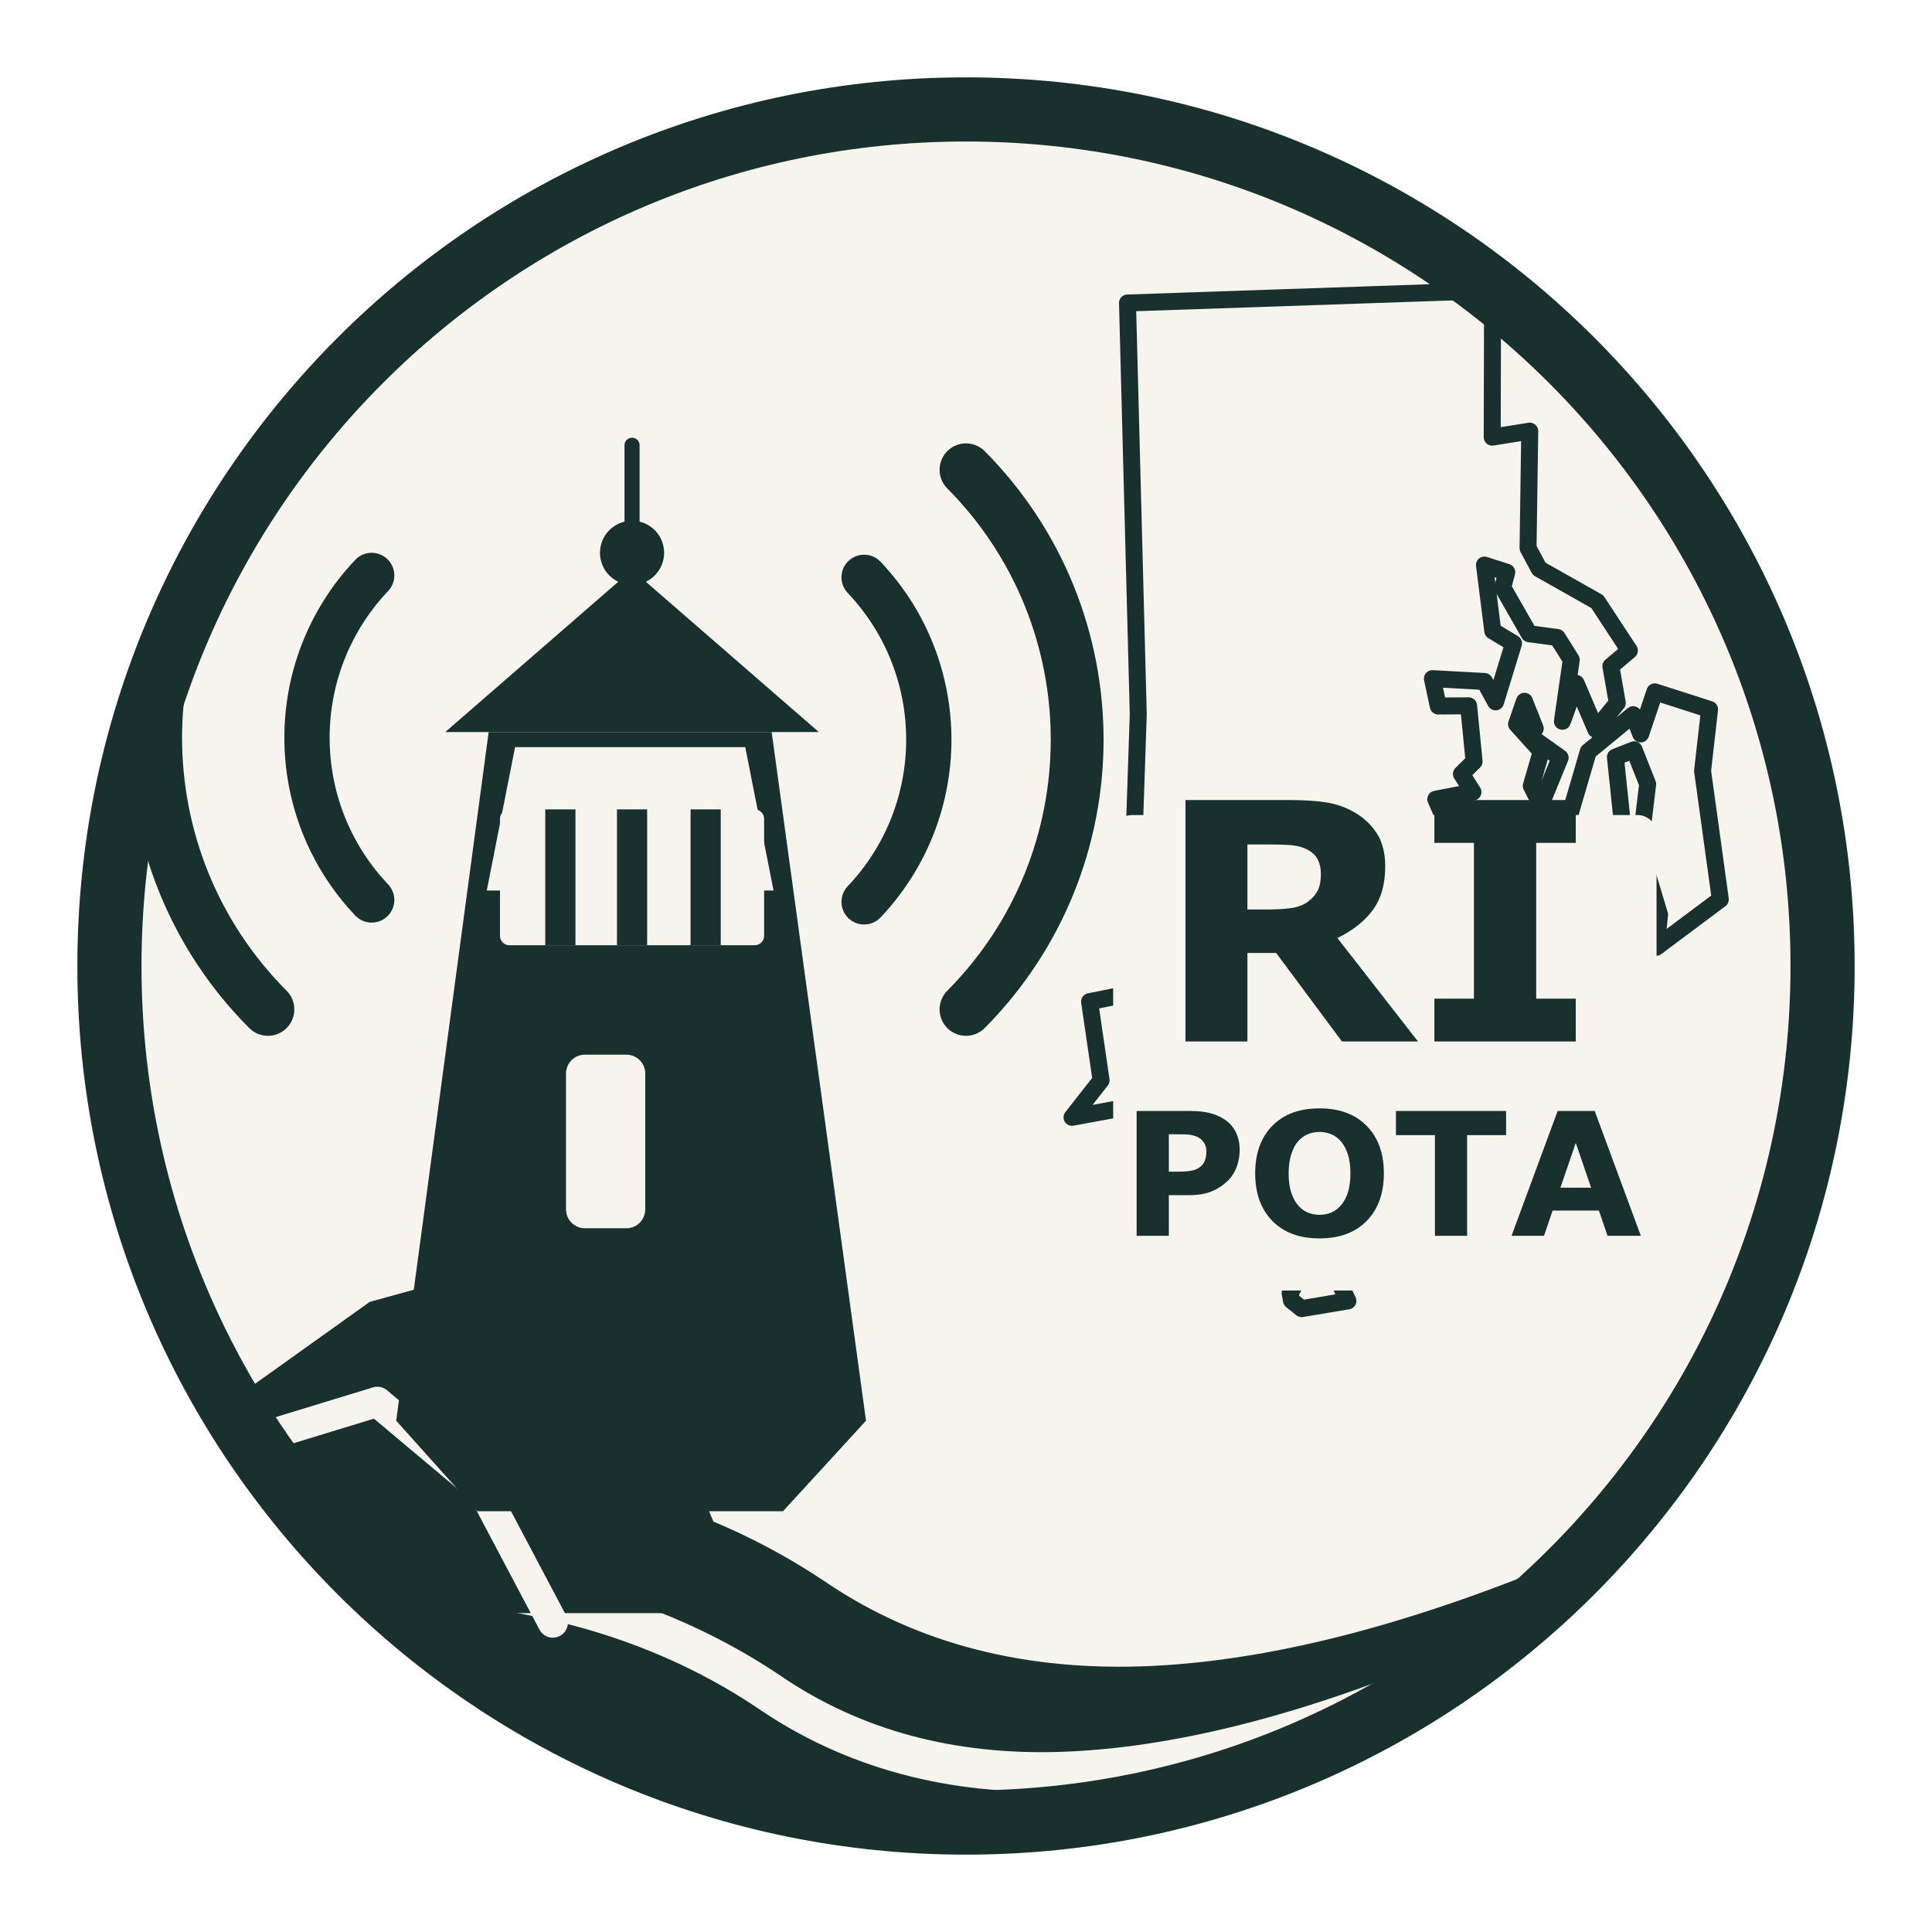
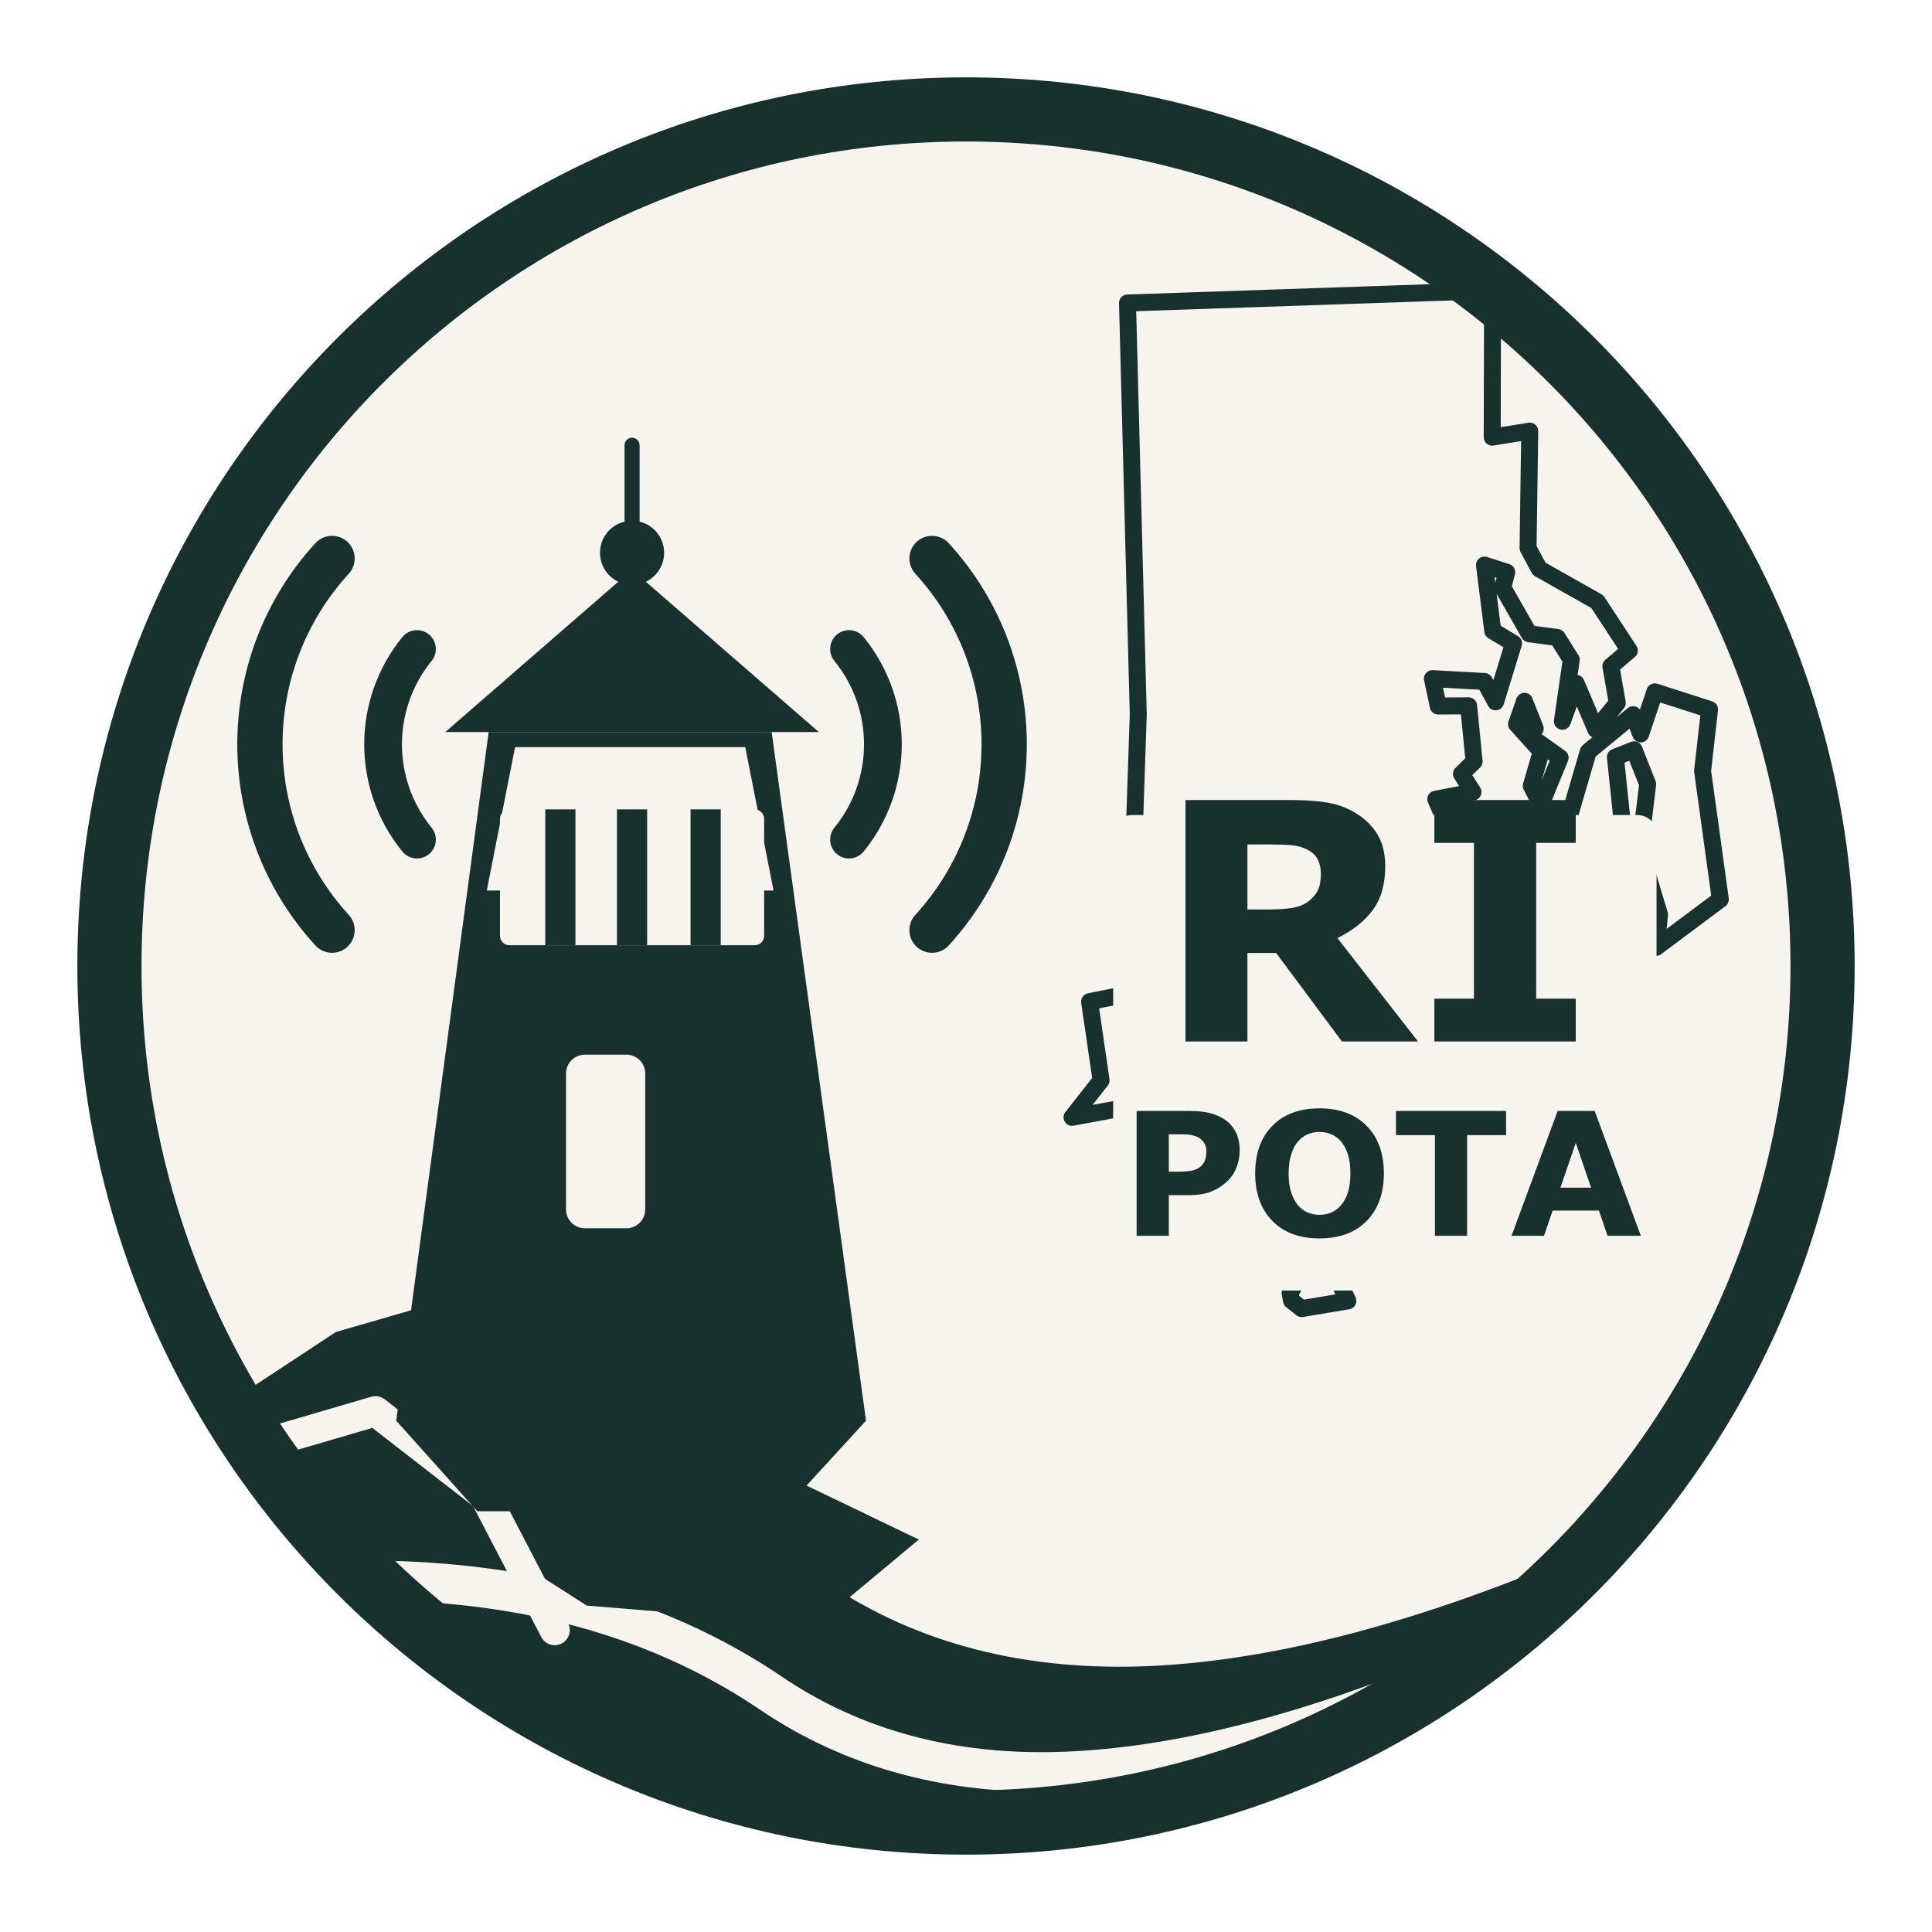
<svg xmlns="http://www.w3.org/2000/svg" viewBox="0 0 1024 1024" role="img" aria-labelledby="title desc">
  <defs>
    <clipPath id="badge-clip">
      <circle cx="512" cy="512" r="456" />
    </clipPath>
  </defs>
  <circle cx="512" cy="512" r="454" fill="#f7f4ed" />
  <g clip-path="url(#badge-clip)">
    <path fill="#18312f" d="M37 803c93-32 176-42 247-30 55 9 103 29 144 58 47 32 104 47 171 45 66-3 140-22 221-56 52-22 108-28 169-19v199H37z" />
    <path fill="none" stroke="#f7f4ed" stroke-linecap="round" stroke-linejoin="round" stroke-width="24" d="M54 801c83-28 158-39 226-32 61 7 116 27 165 60 46 31 101 45 165 42 63-3 135-22 214-55 50-21 105-28 165-20" />
    <path fill="none" stroke="#f7f4ed" stroke-linecap="round" stroke-linejoin="round" stroke-width="21" d="M33 868c70-24 136-34 198-29 69 5 128 25 177 58 44 30 96 44 155 42 59-2 127-19 202-50 68-28 143-36 224-23" />
-     <path fill="#18312f" d="M112 750l84-60 80-22 62 45 61 142H70z" />
-     <path fill="none" stroke="#f7f4ed" stroke-linecap="round" stroke-linejoin="round" stroke-width="16" d="M128 765l72-22 56 47 37 70" />
+     <path fill="#18312f" d="M96 760l82-54 83-24 64 29 58 55 104 50-54 45-122-10-86-55-93-18-80 29z" />
+     <path fill="none" stroke="#f7f4ed" stroke-linecap="round" stroke-linejoin="round" stroke-width="16" d="M117 772l82-24 58 45 37 71" />
    <path fill="#18312f" d="M259 388h150l50 365-44 48H253l-43-48z" />
    <path fill="#f7f4ed" d="M273 396h122l15 76H258z" />
    <path fill="#18312f" d="M236 388l99-86 99 86z" />
    <circle cx="335" cy="293" r="17" fill="#18312f" />
    <path fill="none" stroke="#18312f" stroke-linecap="round" stroke-linejoin="round" stroke-width="8" d="M335 276v-40" />
    <rect x="265" y="429" width="140" height="72" rx="5" fill="#f7f4ed" />
    <rect x="289" y="429" width="16" height="72" fill="#18312f" />
    <rect x="327" y="429" width="16" height="72" fill="#18312f" />
    <rect x="366" y="429" width="16" height="72" fill="#18312f" />
    <rect x="300" y="559" width="42" height="92" rx="10" fill="#f7f4ed" />
-     <path fill="none" stroke="#18312f" stroke-linecap="round" stroke-linejoin="round" stroke-width="28" d="M142 247a204 204 0 0 0 0 288" />
-     <path fill="none" stroke="#18312f" stroke-linecap="round" stroke-linejoin="round" stroke-width="24" d="M197 305a125 125 0 0 0 0 172" />
-     <path fill="none" stroke="#18312f" stroke-linecap="round" stroke-linejoin="round" stroke-width="24" d="M458 306a125 125 0 0 1 0 172" />
-     <path fill="none" stroke="#18312f" stroke-linecap="round" stroke-linejoin="round" stroke-width="28" d="M512 249a203 203 0 0 1 0 286" />
+     <path fill="none" stroke="#18312f" stroke-linecap="round" stroke-linejoin="round" stroke-width="24" d="M176 296a146 146 0 0 0 0 197" />
+     <path fill="none" stroke="#18312f" stroke-linecap="round" stroke-linejoin="round" stroke-width="20" d="M221 344a80 80 0 0 0 0 101" />
+     <path fill="none" stroke="#18312f" stroke-linecap="round" stroke-linejoin="round" stroke-width="20" d="M450 344a80 80 0 0 1 0 101" />
+     <path fill="none" stroke="#18312f" stroke-linecap="round" stroke-linejoin="round" stroke-width="24" d="M494 296a146 146 0 0 1 0 197" />
    <path fill="none" stroke="#18312f" stroke-linecap="round" stroke-linejoin="round" stroke-width="9" d="M803.8 383.8L808.0 371.7L813.7 386.1L808.5 388.5L826.9 401.6L816.7 426.5L811.6 416.5L816.9 398.3L803.8 383.8ZM799.6 498.8L811.9 486.3L812.1 493.9L821.1 489.0L815.8 463.4L823.5 461.1L841.8 398.4L865.6 378.8L869.6 389.0L877.1 366.7L906.1 376.0L902.4 408.6L911.8 476.7L877.8 502.1L879.6 484.8L865.3 437.4L870.5 438.8L873.3 415.6L866.1 397.4L856.2 401.3L862.1 457.6L852.8 481.1L856.3 489.9L835.5 481.9L824.0 505.4L817.7 499.8L803.9 506.2L799.6 498.8ZM782.2 499.3L796.2 429.3L803.6 488.2L794.0 491.3L788.8 482.7L791.0 494.9L782.6 506.9L782.1 503.0L782.2 499.3ZM683.8 685.4L698.8 658.7L700.2 641.5L711.1 652.8L705.4 670.5L714.4 689.5L689.9 693.6L684.5 689.3L683.8 685.4ZM568.2 592.2L583.6 572.6L577.5 530.9L598.3 526.7L603.3 378.6L597.6 160.6L791.1 154.0L790.9 231.7L810.8 228.5L809.9 290.5L815.8 301.5L846.6 318.9L863.6 344.8L853.8 353.1L857.2 372.6L845.8 386.6L835.4 362.2L828.1 382.3L832.8 349.7L825.4 337.9L810.5 335.9L796.5 311.4L798.6 303.3L786.8 299.5L791.2 334.4L802.2 341.0L792.7 372.0L786.8 361.2L759.2 359.7L762.3 374.2L778.4 374.1L781.3 403.6L774.6 410.2L780.7 419.8L761.0 423.6L775.3 456.6L773.9 492.0L756.6 516.6L757.9 531.0L745.0 561.6L734.8 553.0L712.3 552.8L636.1 579.7L568.2 592.2Z" />
    <rect x="590" y="432" width="288" height="252" rx="10" fill="#f7f4ed" />
    <path fill="#18312f" d="M700.09 463.23Q700.09 458.41 698.11 454.98Q696.13 451.54 691.32 449.56Q687.97 448.19 683.50 447.89Q679.03 447.59 673.10 447.59L661.16 447.59L661.16 482.05L671.30 482.05Q679.20 482.05 684.53 481.27Q689.86 480.50 693.47 477.75Q696.91 475.09 698.50 471.86Q700.09 468.64 700.09 463.23M708.85 497.17L751.56 552L711.26 552L676.37 505.08L661.16 505.08L661.16 552L628.33 552L628.33 424.04L683.67 424.04Q695.02 424.04 703.18 425.33Q711.34 426.62 718.48 430.91Q725.70 435.21 729.95 442.04Q734.20 448.88 734.20 459.19Q734.20 473.37 727.63 482.30Q721.05 491.24 708.85 497.17M835.18 529.31L835.18 552L760.24 552L760.24 529.31L781.21 529.31L781.21 446.73L760.24 446.73L760.24 424.04L835.18 424.04L835.18 446.73L814.21 446.73L814.21 529.31" />
    <path fill="#18312f" d="M657.05 609.72Q657.05 614.17 655.50 618.41Q653.94 622.65 651.05 625.54Q647.10 629.45 642.23 631.45Q637.37 633.45 630.12 633.45L619.50 633.45L619.50 655L602.44 655L602.44 588.84L630.52 588.84Q636.83 588.84 641.17 589.93Q645.50 591.02 648.83 593.19Q652.83 595.81 654.94 599.90Q657.05 603.99 657.05 609.72M639.41 610.12Q639.41 607.32 637.90 605.30Q636.39 603.28 634.39 602.48Q631.72 601.41 629.19 601.30Q626.66 601.19 622.44 601.19L619.50 601.19L619.50 621.01L624.39 621.01Q628.75 621.01 631.57 620.48Q634.39 619.94 636.30 618.34Q637.94 616.92 638.68 614.94Q639.41 612.97 639.41 610.12M733.48 621.94Q733.48 637.76 724.41 647.07Q715.35 656.38 699.35 656.38Q683.40 656.38 674.34 647.07Q665.27 637.76 665.27 621.94Q665.27 605.99 674.34 596.73Q683.40 587.46 699.35 587.46Q715.26 587.46 724.37 596.73Q733.48 605.99 733.48 621.94M710.86 638.69Q713.35 635.67 714.55 631.56Q715.75 627.45 715.75 621.90Q715.75 615.94 714.37 611.77Q712.99 607.59 710.77 605.01Q708.51 602.35 705.55 601.15Q702.60 599.95 699.40 599.95Q696.15 599.95 693.29 601.10Q690.42 602.26 688.02 604.92Q685.80 607.41 684.40 611.79Q683 616.17 683 621.94Q683 627.85 684.36 632.01Q685.71 636.16 687.93 638.78Q690.15 641.40 693.13 642.65Q696.11 643.89 699.40 643.89Q702.68 643.89 705.66 642.63Q708.64 641.36 710.86 638.69M798.26 588.84L798.26 601.64L777.60 601.64L777.60 655L760.54 655L760.54 601.64L739.88 601.64L739.88 588.84L798.26 588.84M845.23 588.84L869.67 655L852.03 655L847.45 641.63L822.92 641.63L818.35 655L801.15 655L825.59 588.84L845.23 588.84M827.05 629.50L843.32 629.50L835.19 605.77" />
  </g>
  <circle cx="512" cy="512" r="454" fill="none" stroke="#18312f" stroke-linecap="round" stroke-linejoin="round" stroke-width="34" />
</svg>
